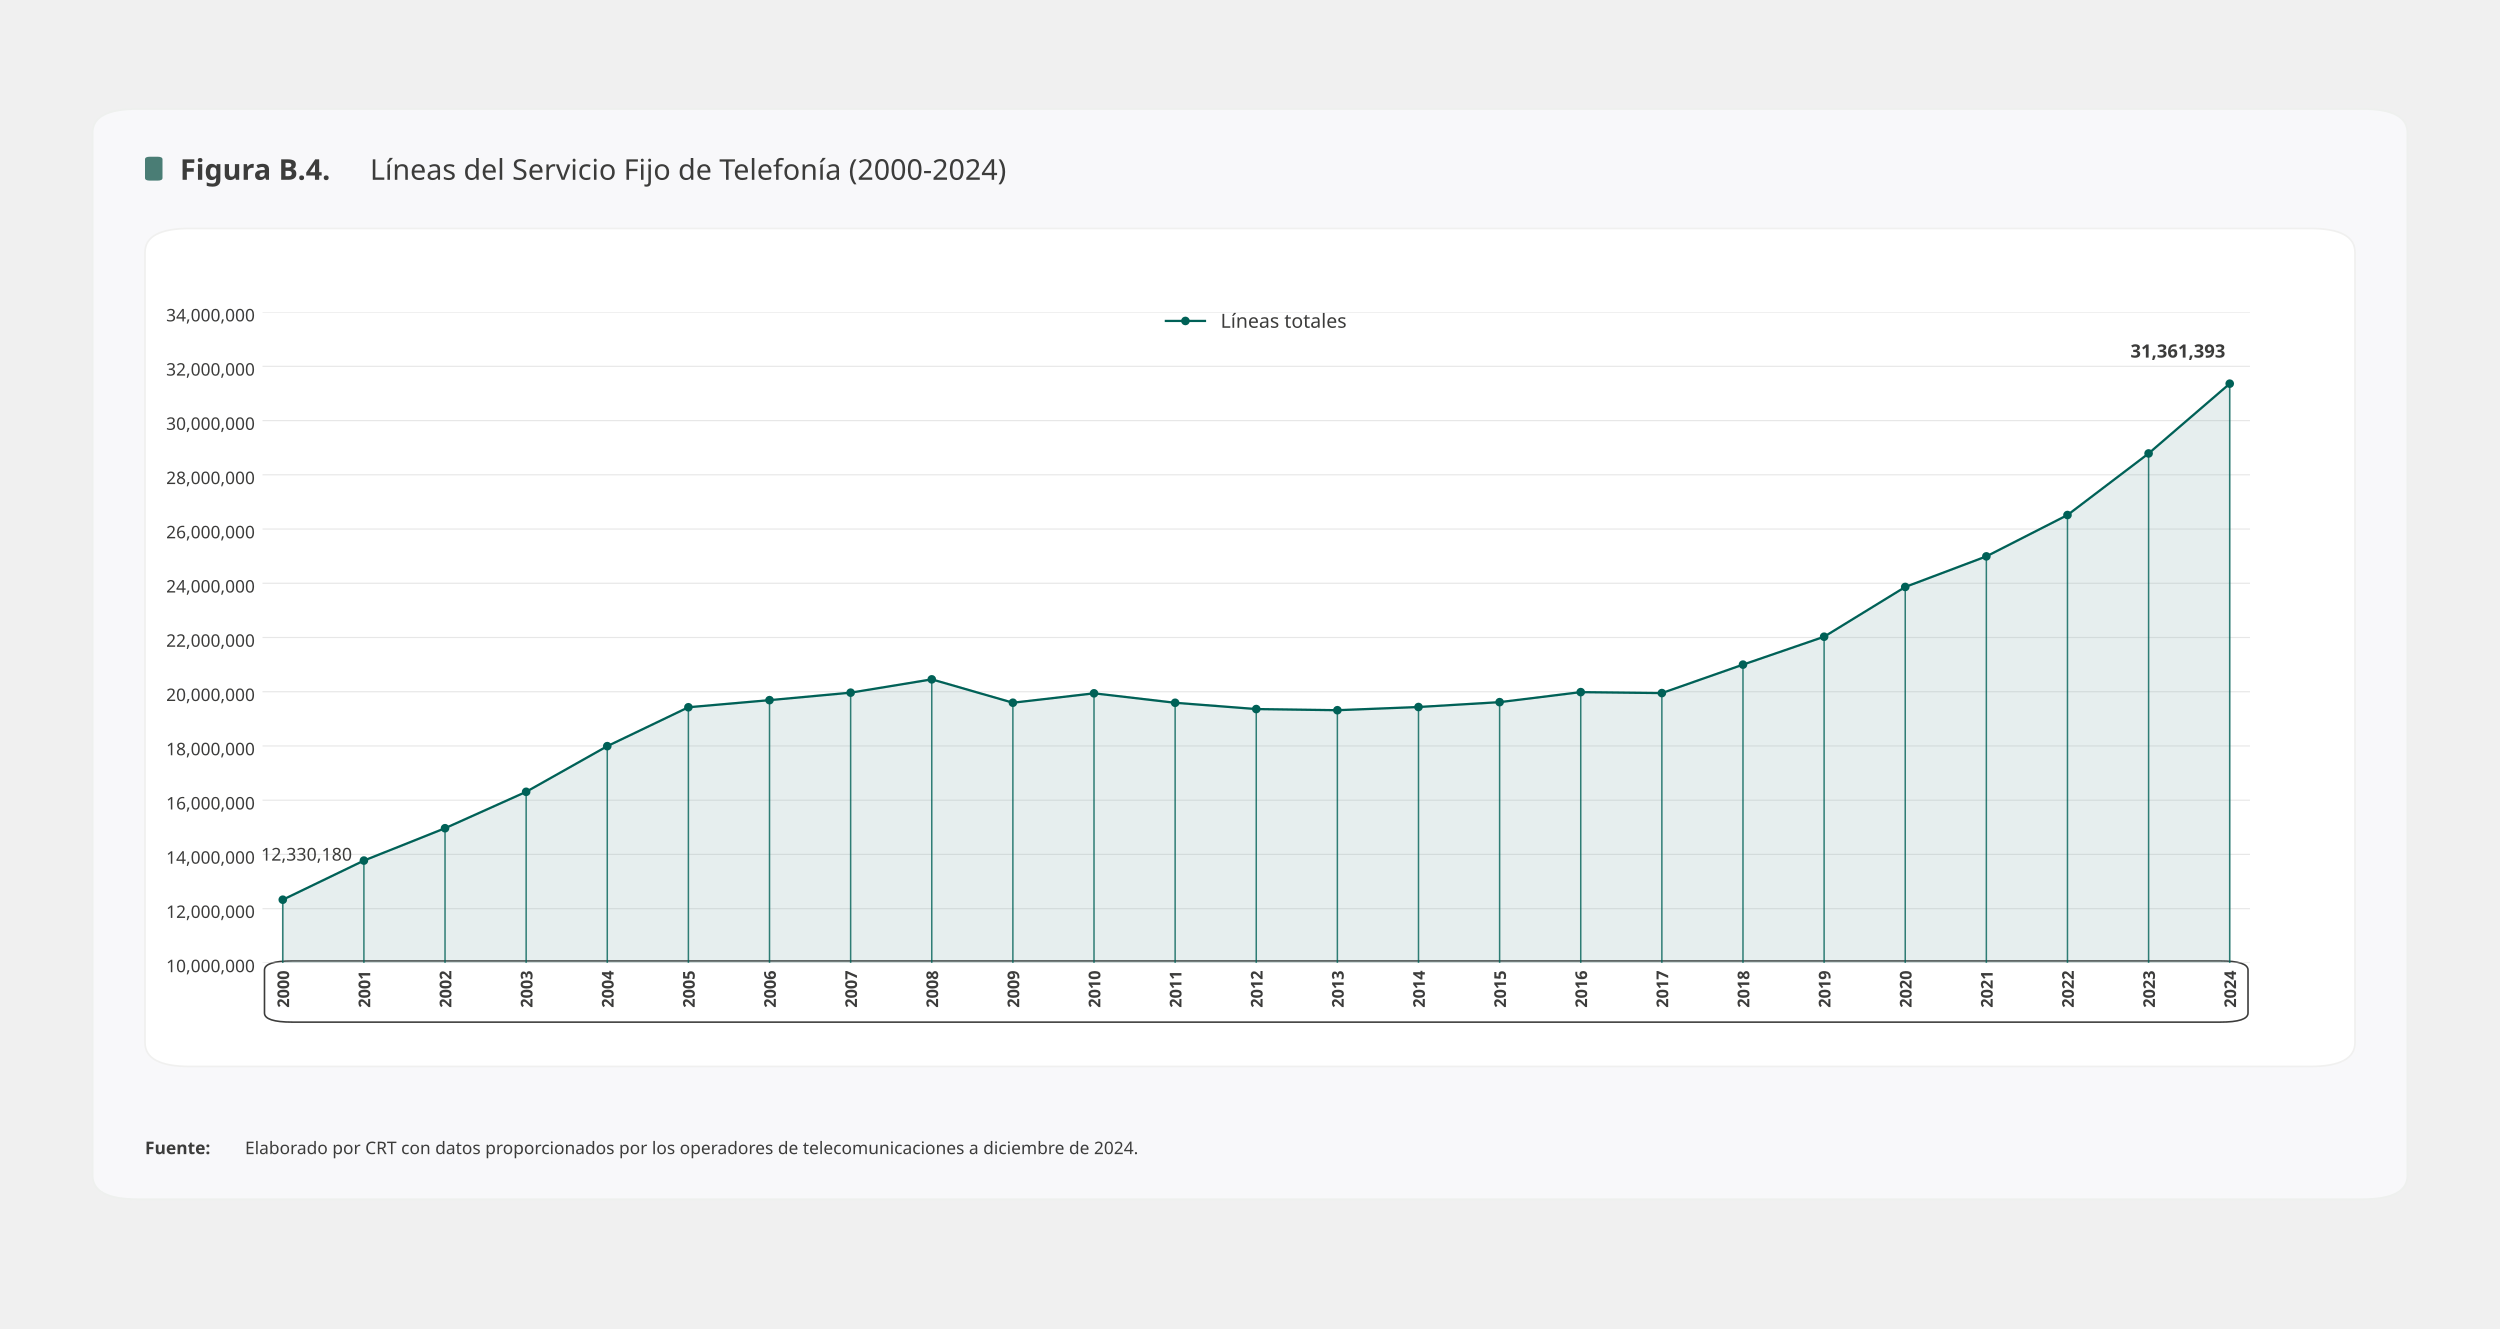
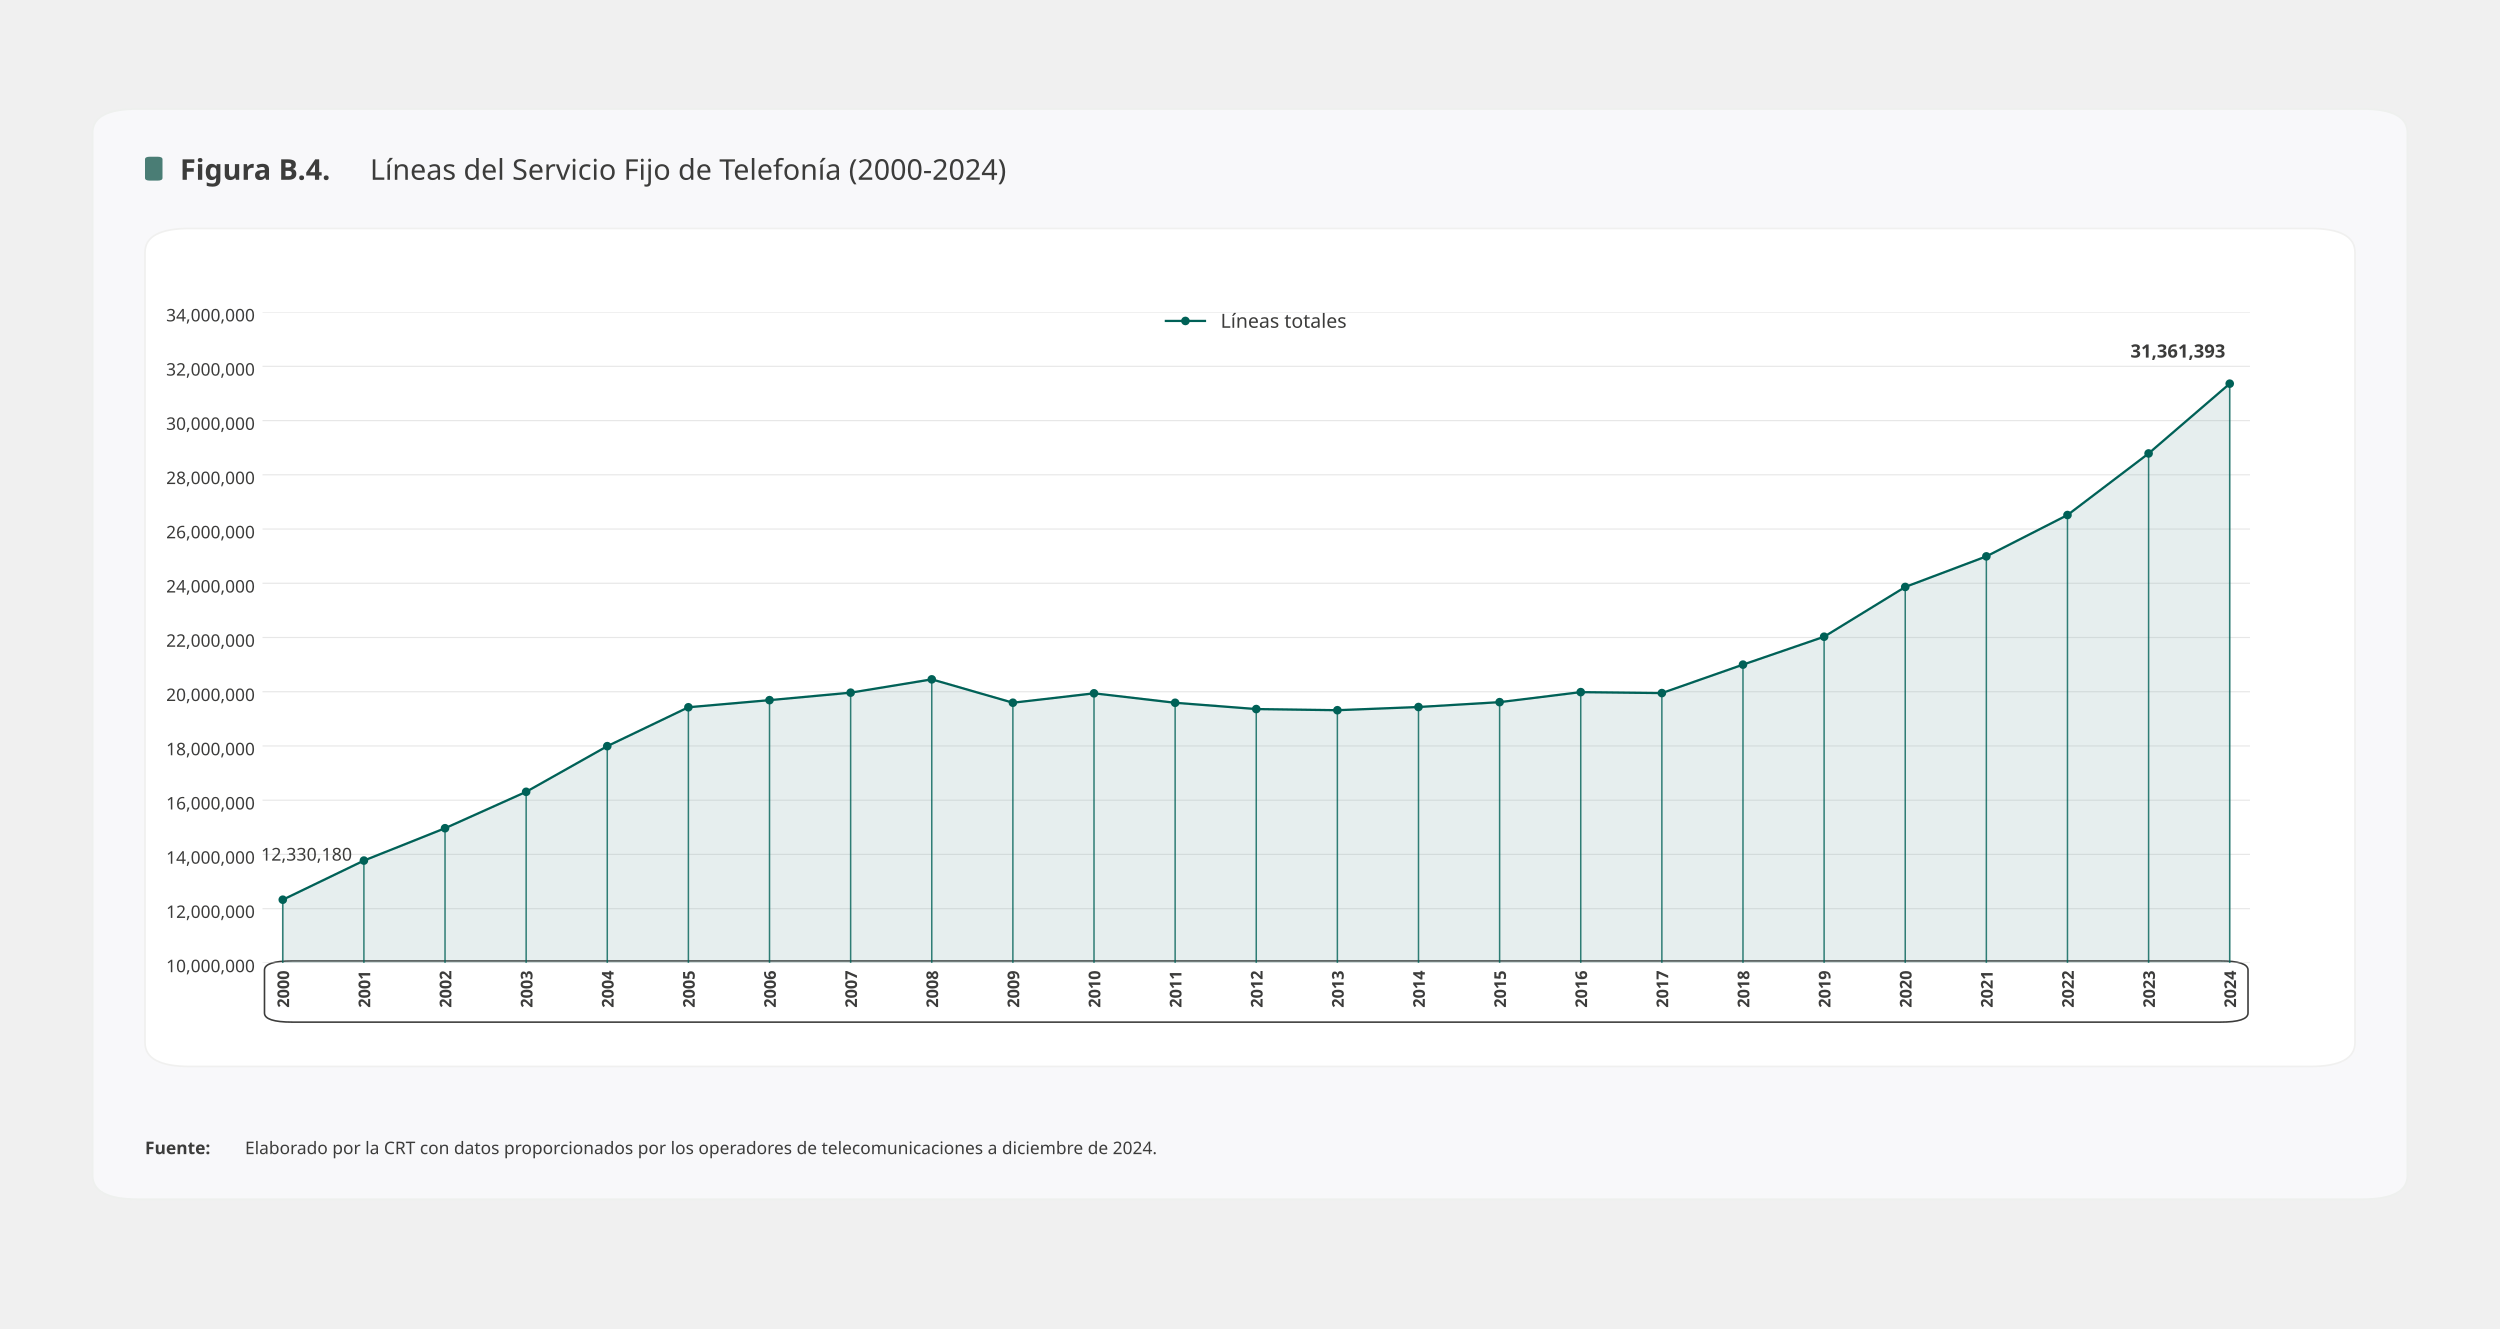
<svg xmlns="http://www.w3.org/2000/svg" xmlns:xlink="http://www.w3.org/1999/xlink" width="1152pt" height="612pt" viewBox="0 0 1152 612" version="1.1">
  <defs>
    <style type="text/css">*{stroke-linejoin: round; stroke-linecap: butt}</style>
  </defs>
  <g id="figure_1">
    <g id="patch_1">
-       <path d="M 0 612  L 1152 612  L 1152 0  L 0 0  z " style="fill: none" />
+       <path d="M 0 612  L 1152 612  L 1152 0  L 0 0  L 0 612  z " style="fill: none" />
    </g>
    <g id="patch_2">
      <path d="M 63.36 552.636  L 1088.64 552.636  Q 1109.376 552.636 1109.376 541.62  L 1109.376 61.2  Q 1109.376 50.184 1088.64 50.184  L 63.36 50.184  Q 42.624 50.184 42.624 61.2  L 42.624 541.62  Q 42.624 552.636 63.36 552.636  z " style="fill: #f8f8fa; stroke: #eef0ee; stroke-width: 0.9; stroke-linejoin: miter" />
    </g>
    <g id="patch_3">
      <path d="M 87.552 491.436  L 1064.448 491.436  Q 1085.184 491.436 1085.184 480.42  L 1085.184 116.28  Q 1085.184 105.264 1064.448 105.264  L 87.552 105.264  Q 66.816 105.264 66.816 116.28  L 66.816 480.42  Q 66.816 491.436 87.552 491.436  z " style="fill: #ffffff; stroke: #f0f0ef; stroke-width: 0.8; stroke-linejoin: miter" />
    </g>
    <g id="axes_1">
      <g id="patch_4">
-         <path d="M 120.96 443.7  L 1036.8 443.7  L 1036.8 143.82  L 120.96 143.82  z " style="fill: #ffffff" />
+         <path d="M 120.96 443.7  L 1036.8 443.7  L 1036.8 143.82  L 120.96 143.82  L 120.96 443.7  z " style="fill: none" />
      </g>
      <g id="patch_5">
        <path d="M 134.698 470.989  L 1023.062 470.989  Q 1035.884 470.989 1035.884 466.791  L 1035.884 446.999  Q 1035.884 442.8 1023.062 442.8  L 134.698 442.8  Q 121.876 442.8 121.876 446.999  L 121.876 466.791  Q 121.876 470.989 134.698 470.989  z " style="fill: #ffffff; stroke: #3c3c3b; stroke-width: 0.75; stroke-linejoin: miter" />
      </g>
      <g id="matplotlib.axis_1">
        <g id="xtick_1">
          <g id="line2d_1" />
          <g id="text_1">
            <text style="font-weight: 700; font-size: 7.5px; font-family: 'Noto Sans'; fill: #3c3c3b" transform="translate(133.2153 464.3609) rotate(-90)">2000</text>
          </g>
        </g>
        <g id="xtick_2">
          <g id="line2d_2" />
          <g id="text_2">
            <text style="font-weight: 700; font-size: 7.5px; font-family: 'Noto Sans'; fill: #3c3c3b" transform="translate(170.5965 464.3609) rotate(-90)">2001</text>
          </g>
        </g>
        <g id="xtick_3">
          <g id="line2d_3" />
          <g id="text_3">
            <text style="font-weight: 700; font-size: 7.5px; font-family: 'Noto Sans'; fill: #3c3c3b" transform="translate(207.9778 464.3609) rotate(-90)">2002</text>
          </g>
        </g>
        <g id="xtick_4">
          <g id="line2d_4" />
          <g id="text_4">
            <text style="font-weight: 700; font-size: 7.5px; font-family: 'Noto Sans'; fill: #3c3c3b" transform="translate(245.359 464.3609) rotate(-90)">2003</text>
          </g>
        </g>
        <g id="xtick_5">
          <g id="line2d_5" />
          <g id="text_5">
            <text style="font-weight: 700; font-size: 7.5px; font-family: 'Noto Sans'; fill: #3c3c3b" transform="translate(282.7402 464.3609) rotate(-90)">2004</text>
          </g>
        </g>
        <g id="xtick_6">
          <g id="line2d_6" />
          <g id="text_6">
            <text style="font-weight: 700; font-size: 7.5px; font-family: 'Noto Sans'; fill: #3c3c3b" transform="translate(320.1214 464.3609) rotate(-90)">2005</text>
          </g>
        </g>
        <g id="xtick_7">
          <g id="line2d_7" />
          <g id="text_7">
            <text style="font-weight: 700; font-size: 7.5px; font-family: 'Noto Sans'; fill: #3c3c3b" transform="translate(357.5027 464.3609) rotate(-90)">2006</text>
          </g>
        </g>
        <g id="xtick_8">
          <g id="line2d_8" />
          <g id="text_8">
            <text style="font-weight: 700; font-size: 7.5px; font-family: 'Noto Sans'; fill: #3c3c3b" transform="translate(394.8839 464.3609) rotate(-90)">2007</text>
          </g>
        </g>
        <g id="xtick_9">
          <g id="line2d_9" />
          <g id="text_9">
            <text style="font-weight: 700; font-size: 7.5px; font-family: 'Noto Sans'; fill: #3c3c3b" transform="translate(432.2651 464.3609) rotate(-90)">2008</text>
          </g>
        </g>
        <g id="xtick_10">
          <g id="line2d_10" />
          <g id="text_10">
            <text style="font-weight: 700; font-size: 7.5px; font-family: 'Noto Sans'; fill: #3c3c3b" transform="translate(469.6463 464.3609) rotate(-90)">2009</text>
          </g>
        </g>
        <g id="xtick_11">
          <g id="line2d_11" />
          <g id="text_11">
            <text style="font-weight: 700; font-size: 7.5px; font-family: 'Noto Sans'; fill: #3c3c3b" transform="translate(507.0276 464.3609) rotate(-90)">2010</text>
          </g>
        </g>
        <g id="xtick_12">
          <g id="line2d_12" />
          <g id="text_12">
            <text style="font-weight: 700; font-size: 7.5px; font-family: 'Noto Sans'; fill: #3c3c3b" transform="translate(544.4088 464.3609) rotate(-90)">2011</text>
          </g>
        </g>
        <g id="xtick_13">
          <g id="line2d_13" />
          <g id="text_13">
            <text style="font-weight: 700; font-size: 7.5px; font-family: 'Noto Sans'; fill: #3c3c3b" transform="translate(581.79 464.3609) rotate(-90)">2012</text>
          </g>
        </g>
        <g id="xtick_14">
          <g id="line2d_14" />
          <g id="text_14">
            <text style="font-weight: 700; font-size: 7.5px; font-family: 'Noto Sans'; fill: #3c3c3b" transform="translate(619.1712 464.3609) rotate(-90)">2013</text>
          </g>
        </g>
        <g id="xtick_15">
          <g id="line2d_15" />
          <g id="text_15">
            <text style="font-weight: 700; font-size: 7.5px; font-family: 'Noto Sans'; fill: #3c3c3b" transform="translate(656.5524 464.3609) rotate(-90)">2014</text>
          </g>
        </g>
        <g id="xtick_16">
          <g id="line2d_16" />
          <g id="text_16">
            <text style="font-weight: 700; font-size: 7.5px; font-family: 'Noto Sans'; fill: #3c3c3b" transform="translate(693.9337 464.3609) rotate(-90)">2015</text>
          </g>
        </g>
        <g id="xtick_17">
          <g id="line2d_17" />
          <g id="text_17">
            <text style="font-weight: 700; font-size: 7.5px; font-family: 'Noto Sans'; fill: #3c3c3b" transform="translate(731.3149 464.3609) rotate(-90)">2016</text>
          </g>
        </g>
        <g id="xtick_18">
          <g id="line2d_18" />
          <g id="text_18">
            <text style="font-weight: 700; font-size: 7.5px; font-family: 'Noto Sans'; fill: #3c3c3b" transform="translate(768.6961 464.3609) rotate(-90)">2017</text>
          </g>
        </g>
        <g id="xtick_19">
          <g id="line2d_19" />
          <g id="text_19">
            <text style="font-weight: 700; font-size: 7.5px; font-family: 'Noto Sans'; fill: #3c3c3b" transform="translate(806.0773 464.3609) rotate(-90)">2018</text>
          </g>
        </g>
        <g id="xtick_20">
          <g id="line2d_20" />
          <g id="text_20">
            <text style="font-weight: 700; font-size: 7.5px; font-family: 'Noto Sans'; fill: #3c3c3b" transform="translate(843.4586 464.3609) rotate(-90)">2019</text>
          </g>
        </g>
        <g id="xtick_21">
          <g id="line2d_21" />
          <g id="text_21">
            <text style="font-weight: 700; font-size: 7.5px; font-family: 'Noto Sans'; fill: #3c3c3b" transform="translate(880.8398 464.3609) rotate(-90)">2020</text>
          </g>
        </g>
        <g id="xtick_22">
          <g id="line2d_22" />
          <g id="text_22">
            <text style="font-weight: 700; font-size: 7.5px; font-family: 'Noto Sans'; fill: #3c3c3b" transform="translate(918.221 464.3609) rotate(-90)">2021</text>
          </g>
        </g>
        <g id="xtick_23">
          <g id="line2d_23" />
          <g id="text_23">
            <text style="font-weight: 700; font-size: 7.5px; font-family: 'Noto Sans'; fill: #3c3c3b" transform="translate(955.6022 464.3609) rotate(-90)">2022</text>
          </g>
        </g>
        <g id="xtick_24">
          <g id="line2d_24" />
          <g id="text_24">
            <text style="font-weight: 700; font-size: 7.5px; font-family: 'Noto Sans'; fill: #3c3c3b" transform="translate(992.9835 464.3609) rotate(-90)">2023</text>
          </g>
        </g>
        <g id="xtick_25">
          <g id="line2d_25" />
          <g id="text_25">
            <text style="font-weight: 700; font-size: 7.5px; font-family: 'Noto Sans'; fill: #3c3c3b" transform="translate(1030.365 464.3609) rotate(-90)">2024</text>
          </g>
        </g>
      </g>
      <g id="matplotlib.axis_2">
        <g id="ytick_1">
          <g id="line2d_26">
            <path d="M 120.96 443.7  L 1036.8 443.7  " clip-path="url(#p8ef6d07b78)" style="fill: none; stroke: #d1d1d1; stroke-opacity: 0.52; stroke-width: 0.55; stroke-linecap: square" />
          </g>
          <g id="line2d_27" />
          <g id="text_26">
            <text style="font-size: 8px; font-family: 'Noto Sans'; text-anchor: end; fill: #3c3c3b" x="117.46" y="447.976" transform="rotate(-0 117.46 447.976)">10,000,000</text>
          </g>
        </g>
        <g id="ytick_2">
          <g id="line2d_28">
            <path d="M 120.96 418.71  L 1036.8 418.71  " clip-path="url(#p8ef6d07b78)" style="fill: none; stroke: #d1d1d1; stroke-opacity: 0.52; stroke-width: 0.55; stroke-linecap: square" />
          </g>
          <g id="line2d_29" />
          <g id="text_27">
            <text style="font-size: 8px; font-family: 'Noto Sans'; text-anchor: end; fill: #3c3c3b" x="117.46" y="422.986" transform="rotate(-0 117.46 422.986)">12,000,000</text>
          </g>
        </g>
        <g id="ytick_3">
          <g id="line2d_30">
            <path d="M 120.96 393.72  L 1036.8 393.72  " clip-path="url(#p8ef6d07b78)" style="fill: none; stroke: #d1d1d1; stroke-opacity: 0.52; stroke-width: 0.55; stroke-linecap: square" />
          </g>
          <g id="line2d_31" />
          <g id="text_28">
            <text style="font-size: 8px; font-family: 'Noto Sans'; text-anchor: end; fill: #3c3c3b" x="117.46" y="397.996" transform="rotate(-0 117.46 397.996)">14,000,000</text>
          </g>
        </g>
        <g id="ytick_4">
          <g id="line2d_32">
            <path d="M 120.96 368.73  L 1036.8 368.73  " clip-path="url(#p8ef6d07b78)" style="fill: none; stroke: #d1d1d1; stroke-opacity: 0.52; stroke-width: 0.55; stroke-linecap: square" />
          </g>
          <g id="line2d_33" />
          <g id="text_29">
            <text style="font-size: 8px; font-family: 'Noto Sans'; text-anchor: end; fill: #3c3c3b" x="117.46" y="373.006" transform="rotate(-0 117.46 373.006)">16,000,000</text>
          </g>
        </g>
        <g id="ytick_5">
          <g id="line2d_34">
            <path d="M 120.96 343.74  L 1036.8 343.74  " clip-path="url(#p8ef6d07b78)" style="fill: none; stroke: #d1d1d1; stroke-opacity: 0.52; stroke-width: 0.55; stroke-linecap: square" />
          </g>
          <g id="line2d_35" />
          <g id="text_30">
            <text style="font-size: 8px; font-family: 'Noto Sans'; text-anchor: end; fill: #3c3c3b" x="117.46" y="348.016" transform="rotate(-0 117.46 348.016)">18,000,000</text>
          </g>
        </g>
        <g id="ytick_6">
          <g id="line2d_36">
            <path d="M 120.96 318.75  L 1036.8 318.75  " clip-path="url(#p8ef6d07b78)" style="fill: none; stroke: #d1d1d1; stroke-opacity: 0.52; stroke-width: 0.55; stroke-linecap: square" />
          </g>
          <g id="line2d_37" />
          <g id="text_31">
            <text style="font-size: 8px; font-family: 'Noto Sans'; text-anchor: end; fill: #3c3c3b" x="117.46" y="323.026" transform="rotate(-0 117.46 323.026)">20,000,000</text>
          </g>
        </g>
        <g id="ytick_7">
          <g id="line2d_38">
            <path d="M 120.96 293.76  L 1036.8 293.76  " clip-path="url(#p8ef6d07b78)" style="fill: none; stroke: #d1d1d1; stroke-opacity: 0.52; stroke-width: 0.55; stroke-linecap: square" />
          </g>
          <g id="line2d_39" />
          <g id="text_32">
            <text style="font-size: 8px; font-family: 'Noto Sans'; text-anchor: end; fill: #3c3c3b" x="117.46" y="298.036" transform="rotate(-0 117.46 298.036)">22,000,000</text>
          </g>
        </g>
        <g id="ytick_8">
          <g id="line2d_40">
            <path d="M 120.96 268.77  L 1036.8 268.77  " clip-path="url(#p8ef6d07b78)" style="fill: none; stroke: #d1d1d1; stroke-opacity: 0.52; stroke-width: 0.55; stroke-linecap: square" />
          </g>
          <g id="line2d_41" />
          <g id="text_33">
            <text style="font-size: 8px; font-family: 'Noto Sans'; text-anchor: end; fill: #3c3c3b" x="117.46" y="273.046" transform="rotate(-0 117.46 273.046)">24,000,000</text>
          </g>
        </g>
        <g id="ytick_9">
          <g id="line2d_42">
            <path d="M 120.96 243.78  L 1036.8 243.78  " clip-path="url(#p8ef6d07b78)" style="fill: none; stroke: #d1d1d1; stroke-opacity: 0.52; stroke-width: 0.55; stroke-linecap: square" />
          </g>
          <g id="line2d_43" />
          <g id="text_34">
            <text style="font-size: 8px; font-family: 'Noto Sans'; text-anchor: end; fill: #3c3c3b" x="117.46" y="248.056" transform="rotate(-0 117.46 248.056)">26,000,000</text>
          </g>
        </g>
        <g id="ytick_10">
          <g id="line2d_44">
            <path d="M 120.96 218.79  L 1036.8 218.79  " clip-path="url(#p8ef6d07b78)" style="fill: none; stroke: #d1d1d1; stroke-opacity: 0.52; stroke-width: 0.55; stroke-linecap: square" />
          </g>
          <g id="line2d_45" />
          <g id="text_35">
            <text style="font-size: 8px; font-family: 'Noto Sans'; text-anchor: end; fill: #3c3c3b" x="117.46" y="223.066" transform="rotate(-0 117.46 223.066)">28,000,000</text>
          </g>
        </g>
        <g id="ytick_11">
          <g id="line2d_46">
            <path d="M 120.96 193.8  L 1036.8 193.8  " clip-path="url(#p8ef6d07b78)" style="fill: none; stroke: #d1d1d1; stroke-opacity: 0.52; stroke-width: 0.55; stroke-linecap: square" />
          </g>
          <g id="line2d_47" />
          <g id="text_36">
            <text style="font-size: 8px; font-family: 'Noto Sans'; text-anchor: end; fill: #3c3c3b" x="117.46" y="198.076" transform="rotate(-0 117.46 198.076)">30,000,000</text>
          </g>
        </g>
        <g id="ytick_12">
          <g id="line2d_48">
            <path d="M 120.96 168.81  L 1036.8 168.81  " clip-path="url(#p8ef6d07b78)" style="fill: none; stroke: #d1d1d1; stroke-opacity: 0.52; stroke-width: 0.55; stroke-linecap: square" />
          </g>
          <g id="line2d_49" />
          <g id="text_37">
            <text style="font-size: 8px; font-family: 'Noto Sans'; text-anchor: end; fill: #3c3c3b" x="117.46" y="173.086" transform="rotate(-0 117.46 173.086)">32,000,000</text>
          </g>
        </g>
        <g id="ytick_13">
          <g id="line2d_50">
            <path d="M 120.96 143.82  L 1036.8 143.82  " clip-path="url(#p8ef6d07b78)" style="fill: none; stroke: #d1d1d1; stroke-opacity: 0.52; stroke-width: 0.55; stroke-linecap: square" />
          </g>
          <g id="line2d_51" />
          <g id="text_38">
            <text style="font-size: 8px; font-family: 'Noto Sans'; text-anchor: end; fill: #3c3c3b" x="117.46" y="148.096" transform="rotate(-0 117.46 148.096)">34,000,000</text>
          </g>
        </g>
      </g>
      <g id="FillBetweenPolyCollection_1">
        <defs>
          <path id="ma20bf2a92b" d="M 130.305 -197.416  L 130.305 -168.3  L 167.687 -168.3  L 205.068 -168.3  L 242.449 -168.3  L 279.83 -168.3  L 317.211 -168.3  L 354.593 -168.3  L 391.974 -168.3  L 429.355 -168.3  L 466.736 -168.3  L 504.118 -168.3  L 541.499 -168.3  L 578.88 -168.3  L 616.261 -168.3  L 653.642 -168.3  L 691.024 -168.3  L 728.405 -168.3  L 765.786 -168.3  L 803.167 -168.3  L 840.549 -168.3  L 877.93 -168.3  L 915.311 -168.3  L 952.692 -168.3  L 990.073 -168.3  L 1027.455 -168.3  L 1027.455 -435.211  L 1027.455 -435.211  L 990.073 -403.054  L 952.692 -374.678  L 915.311 -355.628  L 877.93 -341.531  L 840.549 -318.603  L 803.167 -305.744  L 765.786 -292.627  L 728.405 -293.068  L 691.024 -288.45  L 653.642 -286.207  L 616.261 -284.734  L 578.88 -285.266  L 541.499 -288.161  L 504.118 -292.518  L 466.736 -288.186  L 429.355 -298.953  L 391.974 -292.819  L 354.593 -289.374  L 317.211 -286.094  L 279.83 -268.175  L 242.449 -247.136  L 205.068 -230.353  L 167.687 -215.449  L 130.305 -197.416  z " style="stroke: #86adae; stroke-opacity: 0.2" />
        </defs>
        <g clip-path="url(#p8ef6d07b78)">
          <use xlink:href="#ma20bf2a92b" x="0" y="612" style="fill: #86adae; fill-opacity: 0.2; stroke: #86adae; stroke-opacity: 0.2" />
        </g>
      </g>
      <g id="LineCollection_1">
        <path d="M 130.305 443.7  L 130.305 414.584  " clip-path="url(#p8ef6d07b78)" style="fill: none; stroke: #006157; stroke-opacity: 0.8; stroke-width: 0.7" />
        <path d="M 167.687 443.7  L 167.687 396.551  " clip-path="url(#p8ef6d07b78)" style="fill: none; stroke: #006157; stroke-opacity: 0.8; stroke-width: 0.7" />
        <path d="M 205.068 443.7  L 205.068 381.647  " clip-path="url(#p8ef6d07b78)" style="fill: none; stroke: #006157; stroke-opacity: 0.8; stroke-width: 0.7" />
        <path d="M 242.449 443.7  L 242.449 364.864  " clip-path="url(#p8ef6d07b78)" style="fill: none; stroke: #006157; stroke-opacity: 0.8; stroke-width: 0.7" />
        <path d="M 279.83 443.7  L 279.83 343.825  " clip-path="url(#p8ef6d07b78)" style="fill: none; stroke: #006157; stroke-opacity: 0.8; stroke-width: 0.7" />
        <path d="M 317.211 443.7  L 317.211 325.906  " clip-path="url(#p8ef6d07b78)" style="fill: none; stroke: #006157; stroke-opacity: 0.8; stroke-width: 0.7" />
        <path d="M 354.593 443.7  L 354.593 322.626  " clip-path="url(#p8ef6d07b78)" style="fill: none; stroke: #006157; stroke-opacity: 0.8; stroke-width: 0.7" />
        <path d="M 391.974 443.7  L 391.974 319.181  " clip-path="url(#p8ef6d07b78)" style="fill: none; stroke: #006157; stroke-opacity: 0.8; stroke-width: 0.7" />
        <path d="M 429.355 443.7  L 429.355 313.047  " clip-path="url(#p8ef6d07b78)" style="fill: none; stroke: #006157; stroke-opacity: 0.8; stroke-width: 0.7" />
        <path d="M 466.736 443.7  L 466.736 323.814  " clip-path="url(#p8ef6d07b78)" style="fill: none; stroke: #006157; stroke-opacity: 0.8; stroke-width: 0.7" />
        <path d="M 504.118 443.7  L 504.118 319.482  " clip-path="url(#p8ef6d07b78)" style="fill: none; stroke: #006157; stroke-opacity: 0.8; stroke-width: 0.7" />
        <path d="M 541.499 443.7  L 541.499 323.839  " clip-path="url(#p8ef6d07b78)" style="fill: none; stroke: #006157; stroke-opacity: 0.8; stroke-width: 0.7" />
        <path d="M 578.88 443.7  L 578.88 326.734  " clip-path="url(#p8ef6d07b78)" style="fill: none; stroke: #006157; stroke-opacity: 0.8; stroke-width: 0.7" />
        <path d="M 616.261 443.7  L 616.261 327.266  " clip-path="url(#p8ef6d07b78)" style="fill: none; stroke: #006157; stroke-opacity: 0.8; stroke-width: 0.7" />
        <path d="M 653.642 443.7  L 653.642 325.793  " clip-path="url(#p8ef6d07b78)" style="fill: none; stroke: #006157; stroke-opacity: 0.8; stroke-width: 0.7" />
        <path d="M 691.024 443.7  L 691.024 323.55  " clip-path="url(#p8ef6d07b78)" style="fill: none; stroke: #006157; stroke-opacity: 0.8; stroke-width: 0.7" />
        <path d="M 728.405 443.7  L 728.405 318.932  " clip-path="url(#p8ef6d07b78)" style="fill: none; stroke: #006157; stroke-opacity: 0.8; stroke-width: 0.7" />
        <path d="M 765.786 443.7  L 765.786 319.373  " clip-path="url(#p8ef6d07b78)" style="fill: none; stroke: #006157; stroke-opacity: 0.8; stroke-width: 0.7" />
        <path d="M 803.167 443.7  L 803.167 306.256  " clip-path="url(#p8ef6d07b78)" style="fill: none; stroke: #006157; stroke-opacity: 0.8; stroke-width: 0.7" />
        <path d="M 840.549 443.7  L 840.549 293.397  " clip-path="url(#p8ef6d07b78)" style="fill: none; stroke: #006157; stroke-opacity: 0.8; stroke-width: 0.7" />
        <path d="M 877.93 443.7  L 877.93 270.469  " clip-path="url(#p8ef6d07b78)" style="fill: none; stroke: #006157; stroke-opacity: 0.8; stroke-width: 0.7" />
        <path d="M 915.311 443.7  L 915.311 256.372  " clip-path="url(#p8ef6d07b78)" style="fill: none; stroke: #006157; stroke-opacity: 0.8; stroke-width: 0.7" />
        <path d="M 952.692 443.7  L 952.692 237.322  " clip-path="url(#p8ef6d07b78)" style="fill: none; stroke: #006157; stroke-opacity: 0.8; stroke-width: 0.7" />
        <path d="M 990.073 443.7  L 990.073 208.946  " clip-path="url(#p8ef6d07b78)" style="fill: none; stroke: #006157; stroke-opacity: 0.8; stroke-width: 0.7" />
        <path d="M 1027.455 443.7  L 1027.455 176.789  " clip-path="url(#p8ef6d07b78)" style="fill: none; stroke: #006157; stroke-opacity: 0.8; stroke-width: 0.7" />
      </g>
      <g id="line2d_52">
        <path d="M 130.305 414.584  L 167.687 396.551  L 205.068 381.647  L 242.449 364.864  L 279.83 343.825  L 317.211 325.906  L 354.593 322.626  L 391.974 319.181  L 429.355 313.047  L 466.736 323.814  L 504.118 319.482  L 541.499 323.839  L 578.88 326.734  L 616.261 327.266  L 653.642 325.793  L 691.024 323.55  L 728.405 318.932  L 765.786 319.373  L 803.167 306.256  L 840.549 293.397  L 877.93 270.469  L 915.311 256.372  L 952.692 237.322  L 990.073 208.946  L 1027.455 176.789  " clip-path="url(#p8ef6d07b78)" style="fill: none; stroke: #006157; stroke-width: 1.05; stroke-linecap: square" />
        <defs>
          <path id="m01afe8a281" d="M 0 1.5  C 0.398 1.5 0.779 1.342 1.061 1.061  C 1.342 0.779 1.5 0.398 1.5 0  C 1.5 -0.398 1.342 -0.779 1.061 -1.061  C 0.779 -1.342 0.398 -1.5 0 -1.5  C -0.398 -1.5 -0.779 -1.342 -1.061 -1.061  C -1.342 -0.779 -1.5 -0.398 -1.5 0  C -1.5 0.398 -1.342 0.779 -1.061 1.061  C -0.779 1.342 -0.398 1.5 0 1.5  z " style="stroke: #006157" />
        </defs>
        <g clip-path="url(#p8ef6d07b78)">
          <use xlink:href="#m01afe8a281" x="130.305" y="414.584" style="fill: #006157; stroke: #006157" />
          <use xlink:href="#m01afe8a281" x="167.687" y="396.551" style="fill: #006157; stroke: #006157" />
          <use xlink:href="#m01afe8a281" x="205.068" y="381.647" style="fill: #006157; stroke: #006157" />
          <use xlink:href="#m01afe8a281" x="242.449" y="364.864" style="fill: #006157; stroke: #006157" />
          <use xlink:href="#m01afe8a281" x="279.83" y="343.825" style="fill: #006157; stroke: #006157" />
          <use xlink:href="#m01afe8a281" x="317.211" y="325.906" style="fill: #006157; stroke: #006157" />
          <use xlink:href="#m01afe8a281" x="354.593" y="322.626" style="fill: #006157; stroke: #006157" />
          <use xlink:href="#m01afe8a281" x="391.974" y="319.181" style="fill: #006157; stroke: #006157" />
          <use xlink:href="#m01afe8a281" x="429.355" y="313.047" style="fill: #006157; stroke: #006157" />
          <use xlink:href="#m01afe8a281" x="466.736" y="323.814" style="fill: #006157; stroke: #006157" />
          <use xlink:href="#m01afe8a281" x="504.118" y="319.482" style="fill: #006157; stroke: #006157" />
          <use xlink:href="#m01afe8a281" x="541.499" y="323.839" style="fill: #006157; stroke: #006157" />
          <use xlink:href="#m01afe8a281" x="578.88" y="326.734" style="fill: #006157; stroke: #006157" />
          <use xlink:href="#m01afe8a281" x="616.261" y="327.266" style="fill: #006157; stroke: #006157" />
          <use xlink:href="#m01afe8a281" x="653.642" y="325.793" style="fill: #006157; stroke: #006157" />
          <use xlink:href="#m01afe8a281" x="691.024" y="323.55" style="fill: #006157; stroke: #006157" />
          <use xlink:href="#m01afe8a281" x="728.405" y="318.932" style="fill: #006157; stroke: #006157" />
          <use xlink:href="#m01afe8a281" x="765.786" y="319.373" style="fill: #006157; stroke: #006157" />
          <use xlink:href="#m01afe8a281" x="803.167" y="306.256" style="fill: #006157; stroke: #006157" />
          <use xlink:href="#m01afe8a281" x="840.549" y="293.397" style="fill: #006157; stroke: #006157" />
          <use xlink:href="#m01afe8a281" x="877.93" y="270.469" style="fill: #006157; stroke: #006157" />
          <use xlink:href="#m01afe8a281" x="915.311" y="256.372" style="fill: #006157; stroke: #006157" />
          <use xlink:href="#m01afe8a281" x="952.692" y="237.322" style="fill: #006157; stroke: #006157" />
          <use xlink:href="#m01afe8a281" x="990.073" y="208.946" style="fill: #006157; stroke: #006157" />
          <use xlink:href="#m01afe8a281" x="1027.455" y="176.789" style="fill: #006157; stroke: #006157" />
        </g>
      </g>
      <g id="text_39">
        <text style="font-weight: 700; font-size: 8.5px; font-family: 'Noto Sans'; text-anchor: end; fill: #3c3c3b" x="1025.455" y="164.789" transform="rotate(-0 1025.455 164.7894)">31,361,393</text>
      </g>
      <g id="text_40">
        <text style="font-size: 8.2px; font-family: 'Noto Sans'; text-anchor: start; fill: #3c3c3b" x="120.305" y="396.584" transform="rotate(-0 120.3053 396.5844)">12,330,180</text>
      </g>
      <g id="legend_1">
        <g id="line2d_53">
          <path d="M 537.242 147.895  L 546.242 147.895  L 555.242 147.895  " style="fill: none; stroke: #006157; stroke-width: 1.05; stroke-linecap: square" />
          <g>
            <use xlink:href="#m01afe8a281" x="546.242" y="147.895" style="fill: #006157; stroke: #006157" />
          </g>
        </g>
        <g id="text_41">
          <text style="font-size: 9px; font-family: 'Noto Sans'; text-anchor: start; fill: #3c3c3b" x="562.442" y="151.045" transform="rotate(-0 562.4416 151.0452)">Líneas totales</text>
        </g>
      </g>
    </g>
    <g id="text_42">
      <text style="font-weight: 700; font-size: 13.2px; font-family: 'Noto Sans'; text-anchor: start; fill: #3c3c3b" x="82.944" y="82.846" transform="rotate(-0 82.944 82.8456)">Figura B.4.</text>
    </g>
    <g id="text_43">
      <text style="font-size: 13.2px; font-family: 'Noto Sans'; text-anchor: start; fill: #3c3c3b" x="170.496" y="82.846" transform="rotate(-0 170.496 82.8456)">Líneas del Servicio Fijo de Telefonía (2000-2024)</text>
    </g>
    <g id="text_44">
      <text style="font-weight: 700; font-size: 8px; font-family: 'Noto Sans'; text-anchor: start; fill: #3c3c3b" x="66.816" y="531.812" transform="rotate(-0 66.816 531.812)">Fuente:</text>
    </g>
    <g id="text_45">
-       <text style="font-size: 8px; font-family: 'Noto Sans'; text-anchor: start; fill: #3c3c3b" x="112.896" y="531.812" transform="rotate(-0 112.896 531.812)">Elaborado por CRT con datos proporcionados por los operadores de telecomunicaciones a diciembre de 2024.</text>
+       <text style="font-size: 8px; font-family: 'Noto Sans'; text-anchor: start; fill: #3c3c3b" x="112.896" y="531.812" transform="rotate(-0 112.896 531.812)">Elaborado por la CRT con datos proporcionados por los operadores de telecomunicaciones a diciembre de 2024.</text>
    </g>
    <g id="patch_6">
      <path d="M 69.12 83.232  L 72.576 83.232  Q 74.88 83.232 74.88 82.008  L 74.88 73.44  Q 74.88 72.216 72.576 72.216  L 69.12 72.216  Q 66.816 72.216 66.816 73.44  L 66.816 82.008  Q 66.816 83.232 69.12 83.232  z " style="fill: #4a7d75" />
    </g>
  </g>
  <defs>
    <clipPath id="p8ef6d07b78">
      <rect x="120.96" y="143.82" width="915.84" height="299.88" />
    </clipPath>
  </defs>
</svg>
